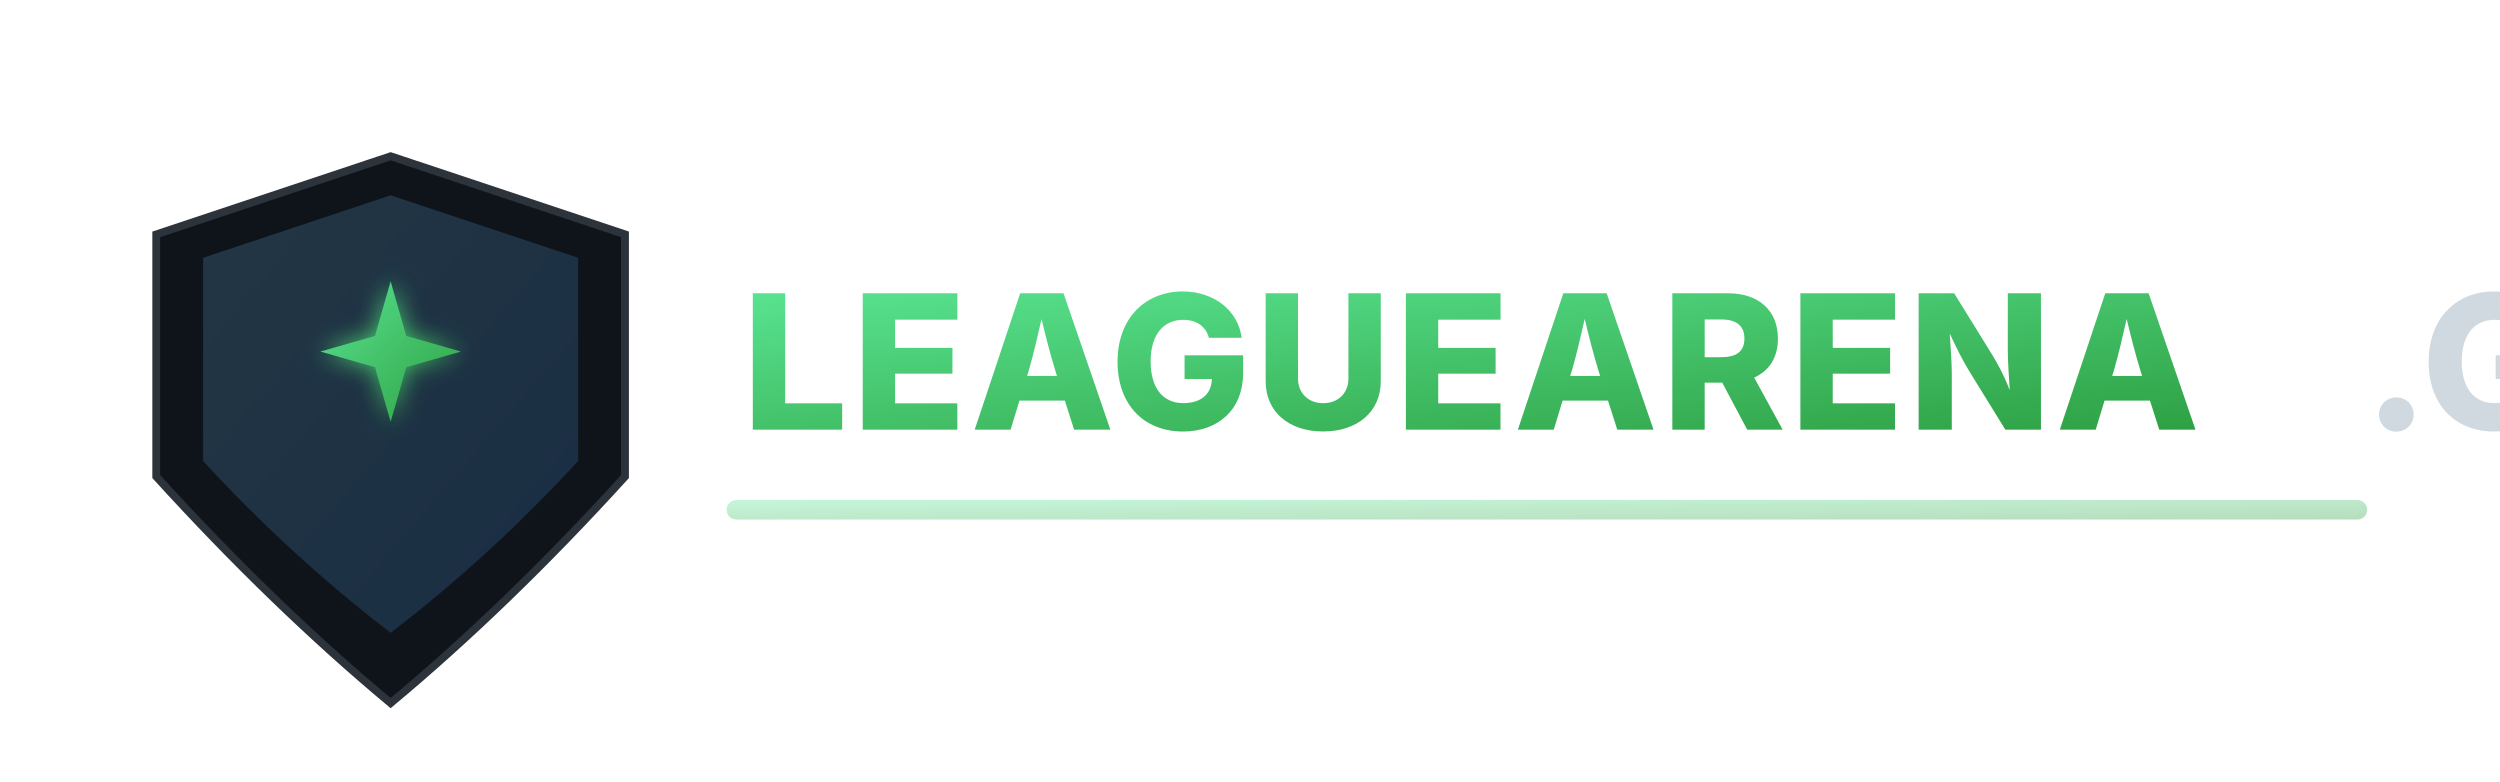
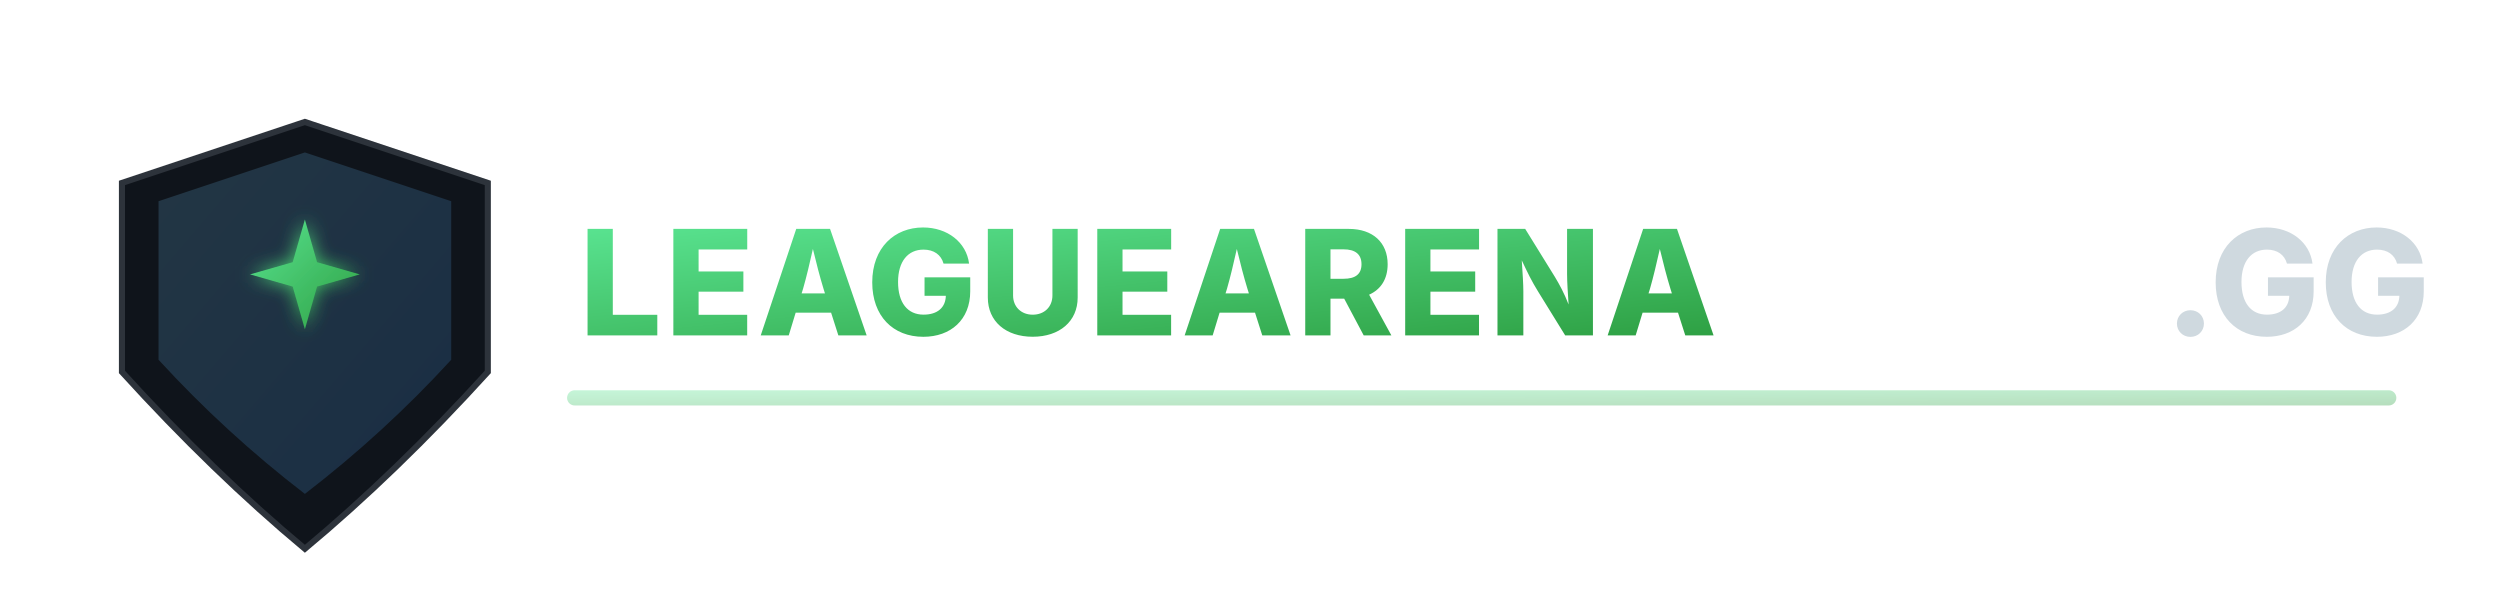
- <svg xmlns="http://www.w3.org/2000/svg" width="640" height="200" viewBox="0 0 640 200">
+ <svg xmlns="http://www.w3.org/2000/svg" width="820" height="200" viewBox="0 0 820 200">
  <defs>
    <linearGradient id="g1" x1="0" y1="0" x2="1" y2="1">
      <stop offset="0%" stop-color="#59e390" />
      <stop offset="100%" stop-color="#2ea043" />
    </linearGradient>
    <linearGradient id="g2" x1="0" y1="0" x2="1" y2="1">
      <stop offset="0%" stop-color="#7dd3ff" />
      <stop offset="100%" stop-color="#4aa3ff" />
    </linearGradient>
    <filter id="glow" x="-50%" y="-50%" width="200%" height="200%">
      <feGaussianBlur stdDeviation="3" result="b" />
      <feMerge>
        <feMergeNode in="b" />
        <feMergeNode in="SourceGraphic" />
      </feMerge>
    </filter>
  </defs>
  <g transform="translate(40,40)">
    <path d="M60 0 L120 20 L120 82 Q90 115 60 140 Q30 115 0 82 L0 20 Z" fill="#0f141b" stroke="#2d333b" stroke-width="2" />
    <path d="M60 10 L108 26 L108 78 Q86 102 60 122 Q34 102 12 78 L12 26 Z" fill="url(#g2)" opacity="0.18" />
    <g transform="translate(60,50)" filter="url(#glow)">
      <path d="M0 -18 L4 -4 L18 0 L4 4 L0 18 L-4 4 L-18 0 L-4 -4 Z" fill="url(#g1)" />
    </g>
  </g>
  <g transform="translate(190,110)">
    <text font-family="Inter, Segoe UI, system-ui, sans-serif" font-weight="800" font-size="48" fill="url(#g1)" letter-spacing="1px">LEAGUEARENA</text>
-     <text x="415" font-family="Inter, Segoe UI, system-ui, sans-serif" font-weight="800" font-size="48" fill="#cfd9df">.GG</text>
-     <rect x="-4" y="18" width="420" height="5" rx="2.5" fill="url(#g1)" opacity="0.35" />
+     <text x="520" font-family="Inter, Segoe UI, system-ui, sans-serif" font-weight="800" font-size="48" fill="#cfd9df">.GG</text>
+     <rect x="-4" y="18" width="600" height="5" rx="2.5" fill="url(#g1)" opacity="0.35" />
  </g>
</svg>
